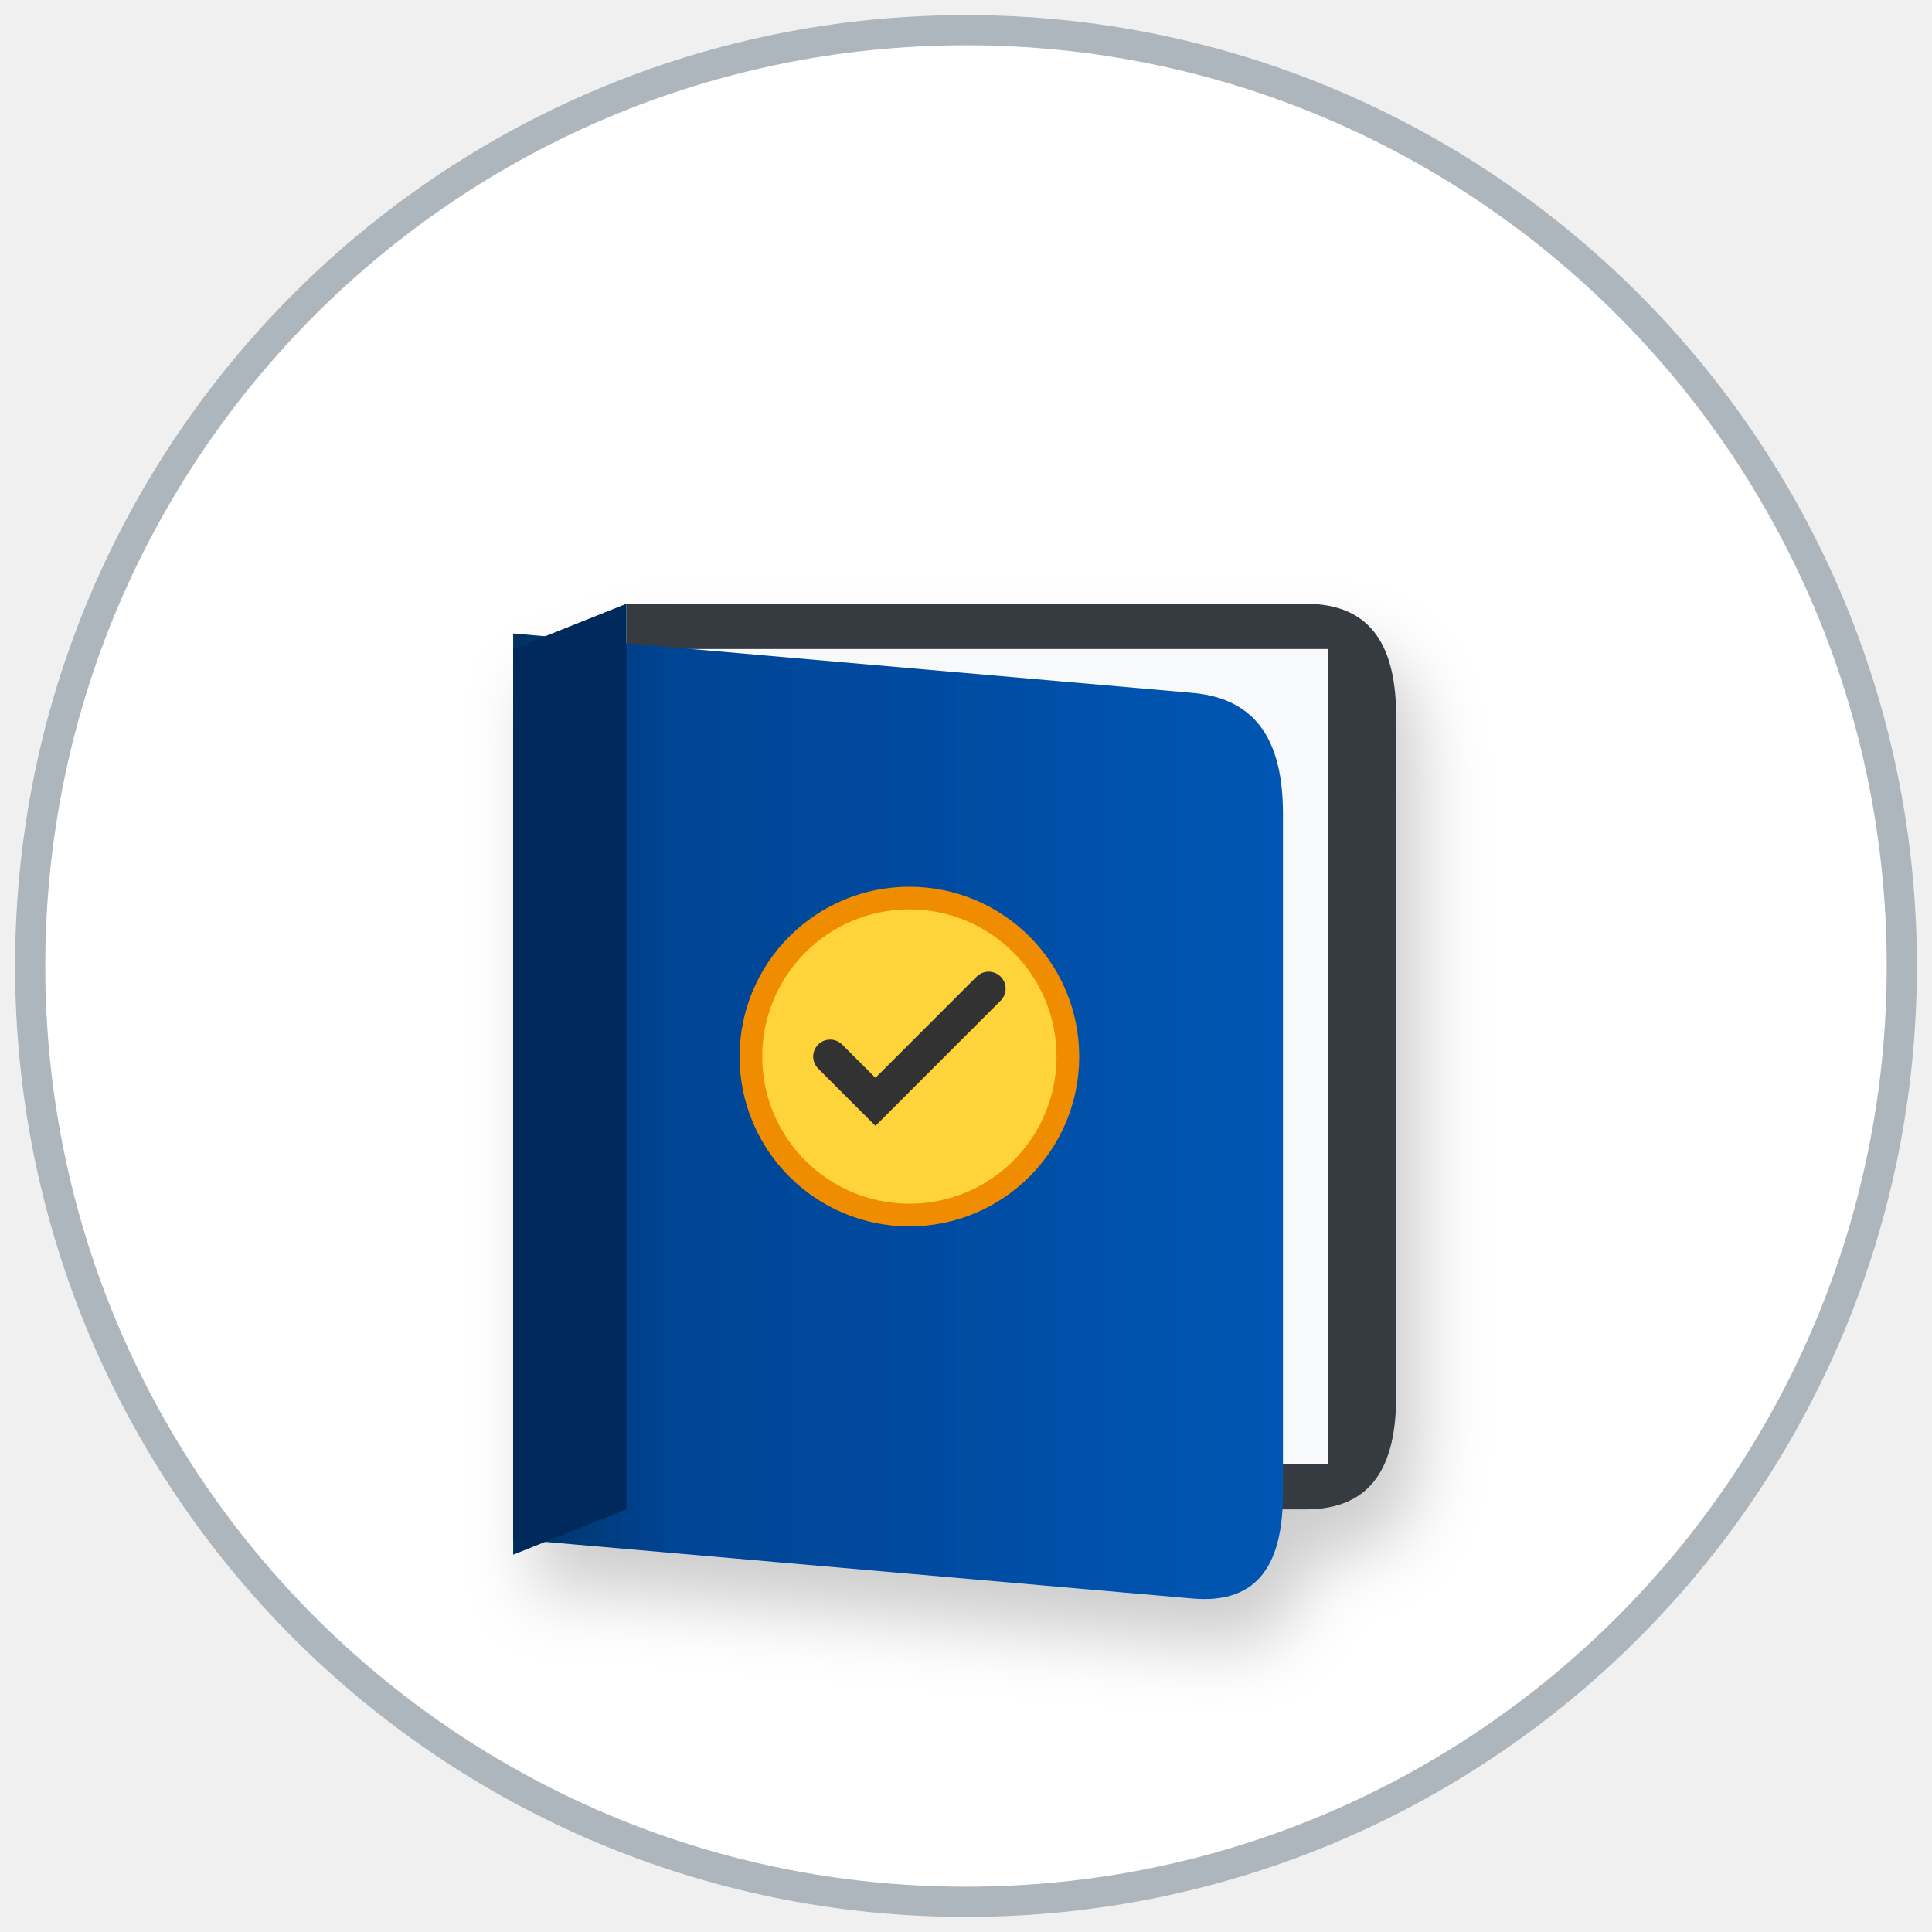
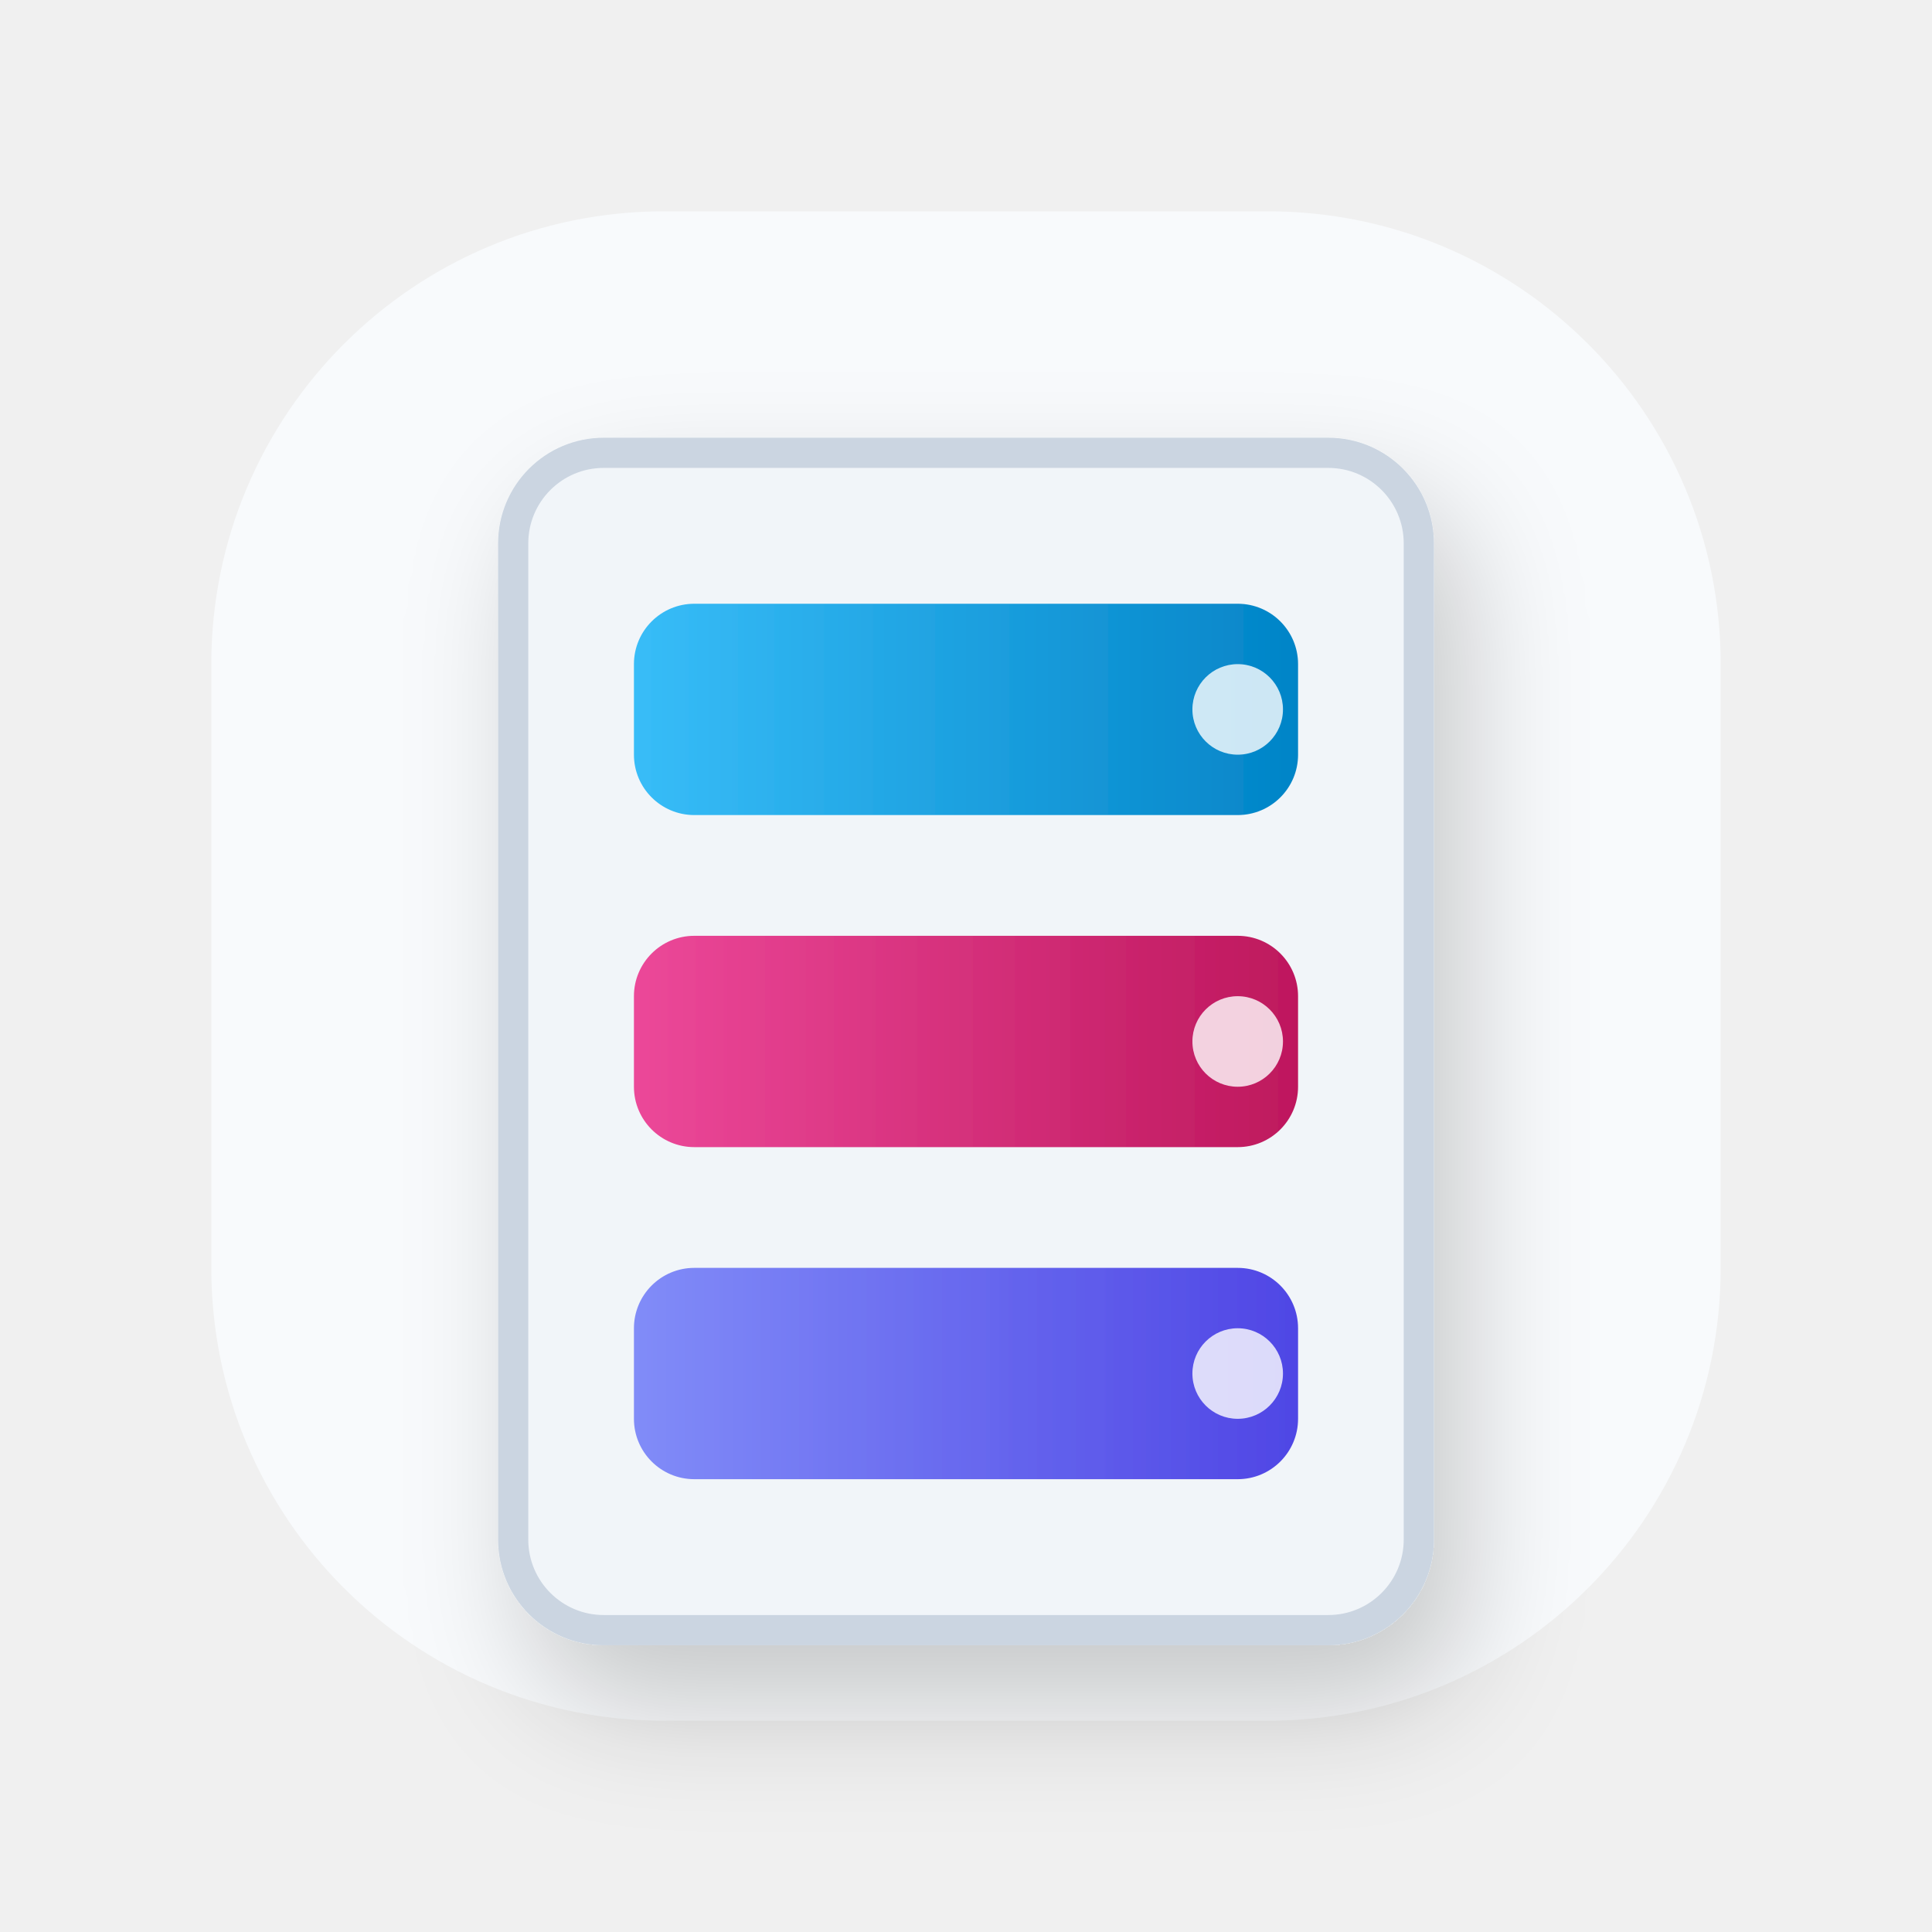
<svg xmlns="http://www.w3.org/2000/svg" viewBox="0 0 128 128" width="128" height="128">
  <defs>
-     <linearGradient id="bookCover" x1="0%" y1="0%" x2="100%" y2="0%">
-       <stop offset="0%" stop-color="#003264" />
-       <stop offset="20%" stop-color="#004494" />
-       <stop offset="100%" stop-color="#0056b3" />
+     <linearGradient id="regItemSky" x1="0%" y1="0%" x2="100%" y2="0%">
+       <stop offset="0%" stop-color="#38bdf8" />
+       <stop offset="100%" stop-color="#0284c7" />
    </linearGradient>
-     <filter id="softShadow" x="-20%" y="-20%" width="140%" height="140%">
-       <feGaussianBlur in="SourceAlpha" stdDeviation="3" />
+     <linearGradient id="regItemPink" x1="0%" y1="0%" x2="100%" y2="0%">
+       <stop offset="0%" stop-color="#ec4899" />
+       <stop offset="100%" stop-color="#be185d" />
+     </linearGradient>
+     <linearGradient id="regItemIndigo" x1="0%" y1="0%" x2="100%" y2="0%">
+       <stop offset="0%" stop-color="#818cf8" />
+       <stop offset="100%" stop-color="#4f46e5" />
+     </linearGradient>
+     <filter id="floatShadow" x="-50%" y="-50%" width="200%" height="200%">
+       <feGaussianBlur in="SourceAlpha" stdDeviation="4" />
      <feOffset dx="2" dy="4" result="offsetblur" />
      <feComponentTransfer>
        <feFuncA type="linear" slope="0.2" />
      </feComponentTransfer>
      <feMerge>
        <feMergeNode />
        <feMergeNode in="SourceGraphic" />
      </feMerge>
    </filter>
  </defs>
-   <circle cx="64" cy="64" r="62" fill="#ffffff" stroke="#adb5bd" stroke-width="2" />
-   <g filter="url(#softShadow)" transform="translate(64, 64) scale(0.75) translate(-64, -64) translate(4, 2)">
-     <path d="M30 30 L90 30 C96 30 98 34 98 40 L98 100 C98 106 96 110 90 110 L30 110" fill="#343a40" />
-     <path d="M34 34 L92 34 L92 106 L34 106 Z" fill="#f8f9fa" />
-     <g stroke="#dee2e6" stroke-width="2">
-       <line x1="42" y1="46" x2="84" y2="46" />
-       <line x1="42" y1="58" x2="84" y2="58" />
-       <line x1="42" y1="70" x2="84" y2="70" />
-       <line x1="42" y1="82" x2="84" y2="82" />
-       <line x1="42" y1="94" x2="60" y2="94" />
-     </g>
-     <path d="M30 30 L90 30 C96 30 98 34 98 40 L98 100 C98 106 96 110 90 110 L30 110 Z" fill="url(#bookCover)" transform="translate(-10, 0) skewY(5)" />
-     <path d="M20 34 L30 30 L30 110 L20 114 Z" fill="#002a5c" />
-     <circle cx="55" cy="70" r="14" fill="#ffd43b" stroke="#f08c00" stroke-width="2" />
-     <path d="M48 70 L52 74 L62 64" stroke="#333" stroke-width="3" fill="none" stroke-linecap="round" />
+   <rect x="14" y="14" width="100" height="100" rx="30" fill="#f8fafc" />
+   <g filter="url(#floatShadow)">
+     <rect x="34" y="30" width="60" height="78" rx="6" fill="#f1f5f9" stroke="#cbd5e1" stroke-width="2" />
+     <rect x="42" y="40" width="44" height="14" rx="4" fill="url(#regItemSky)" />
+     <circle cx="82" cy="47" r="3" fill="white" fill-opacity="0.8" />
+     <rect x="42" y="62" width="44" height="14" rx="4" fill="url(#regItemPink)" />
+     <circle cx="82" cy="69" r="3" fill="white" fill-opacity="0.8" />
+     <rect x="42" y="84" width="44" height="14" rx="4" fill="url(#regItemIndigo)" />
+     <circle cx="82" cy="91" r="3" fill="white" fill-opacity="0.8" />
  </g>
</svg>
